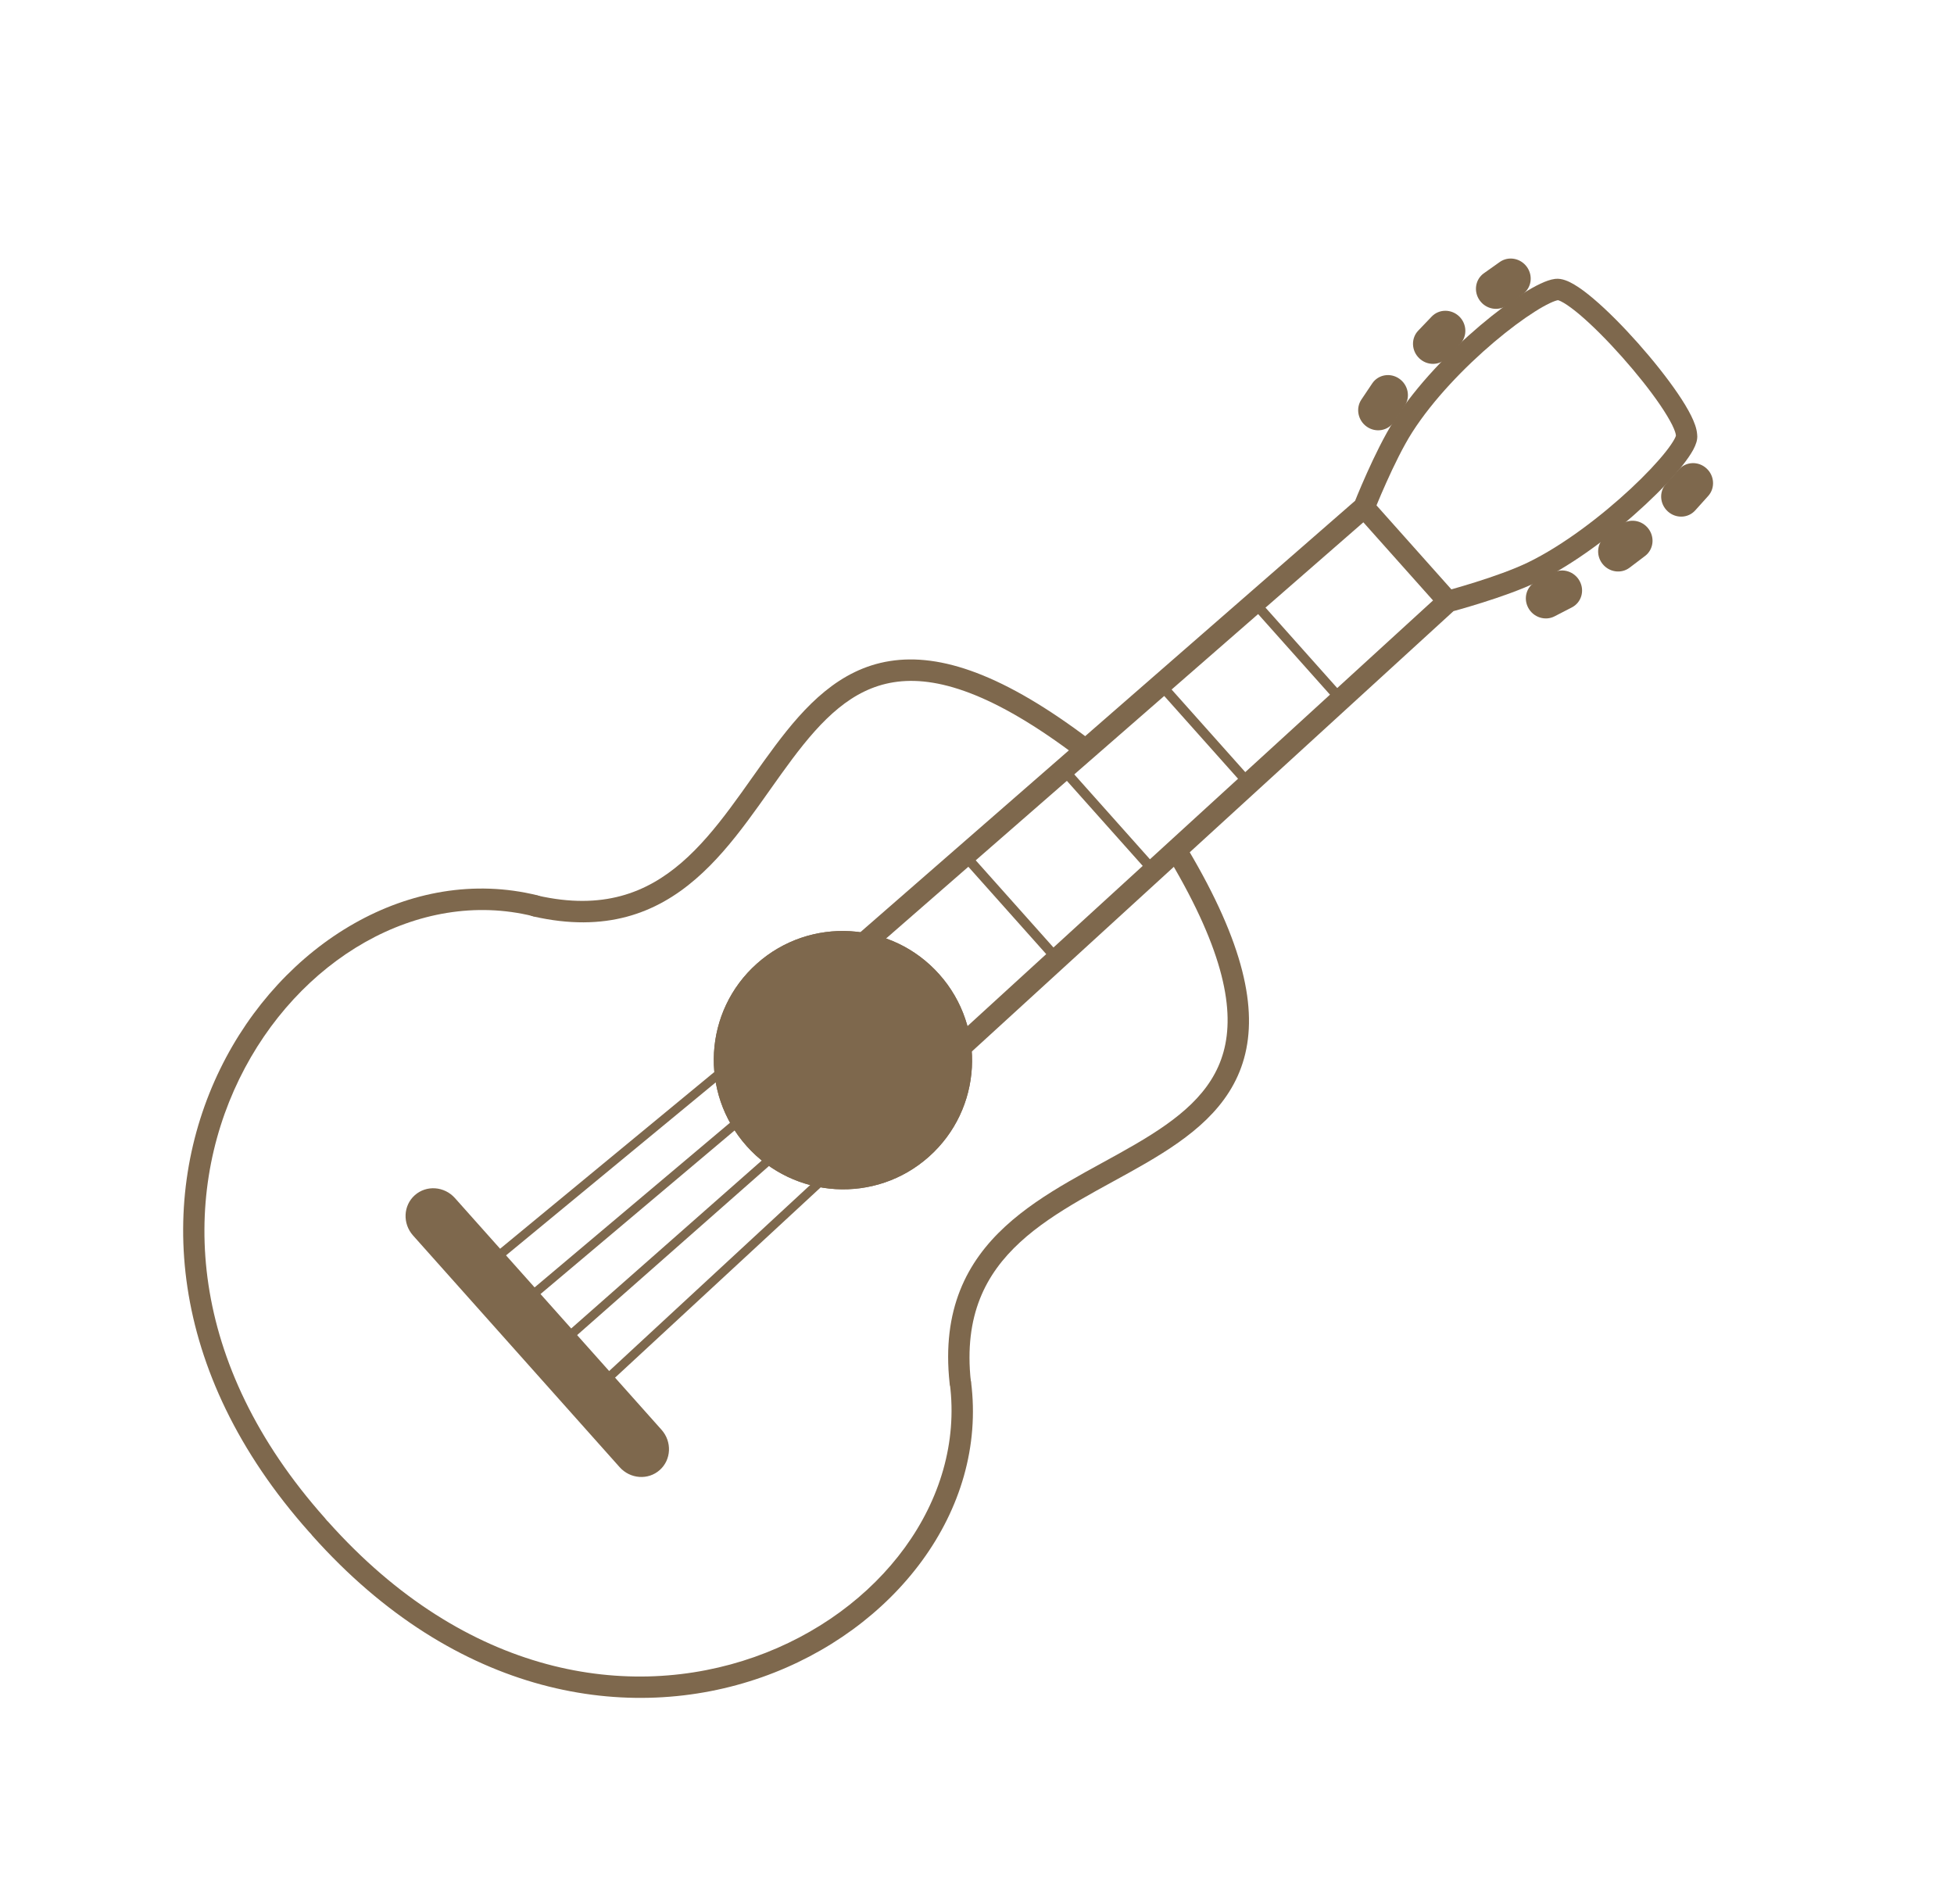
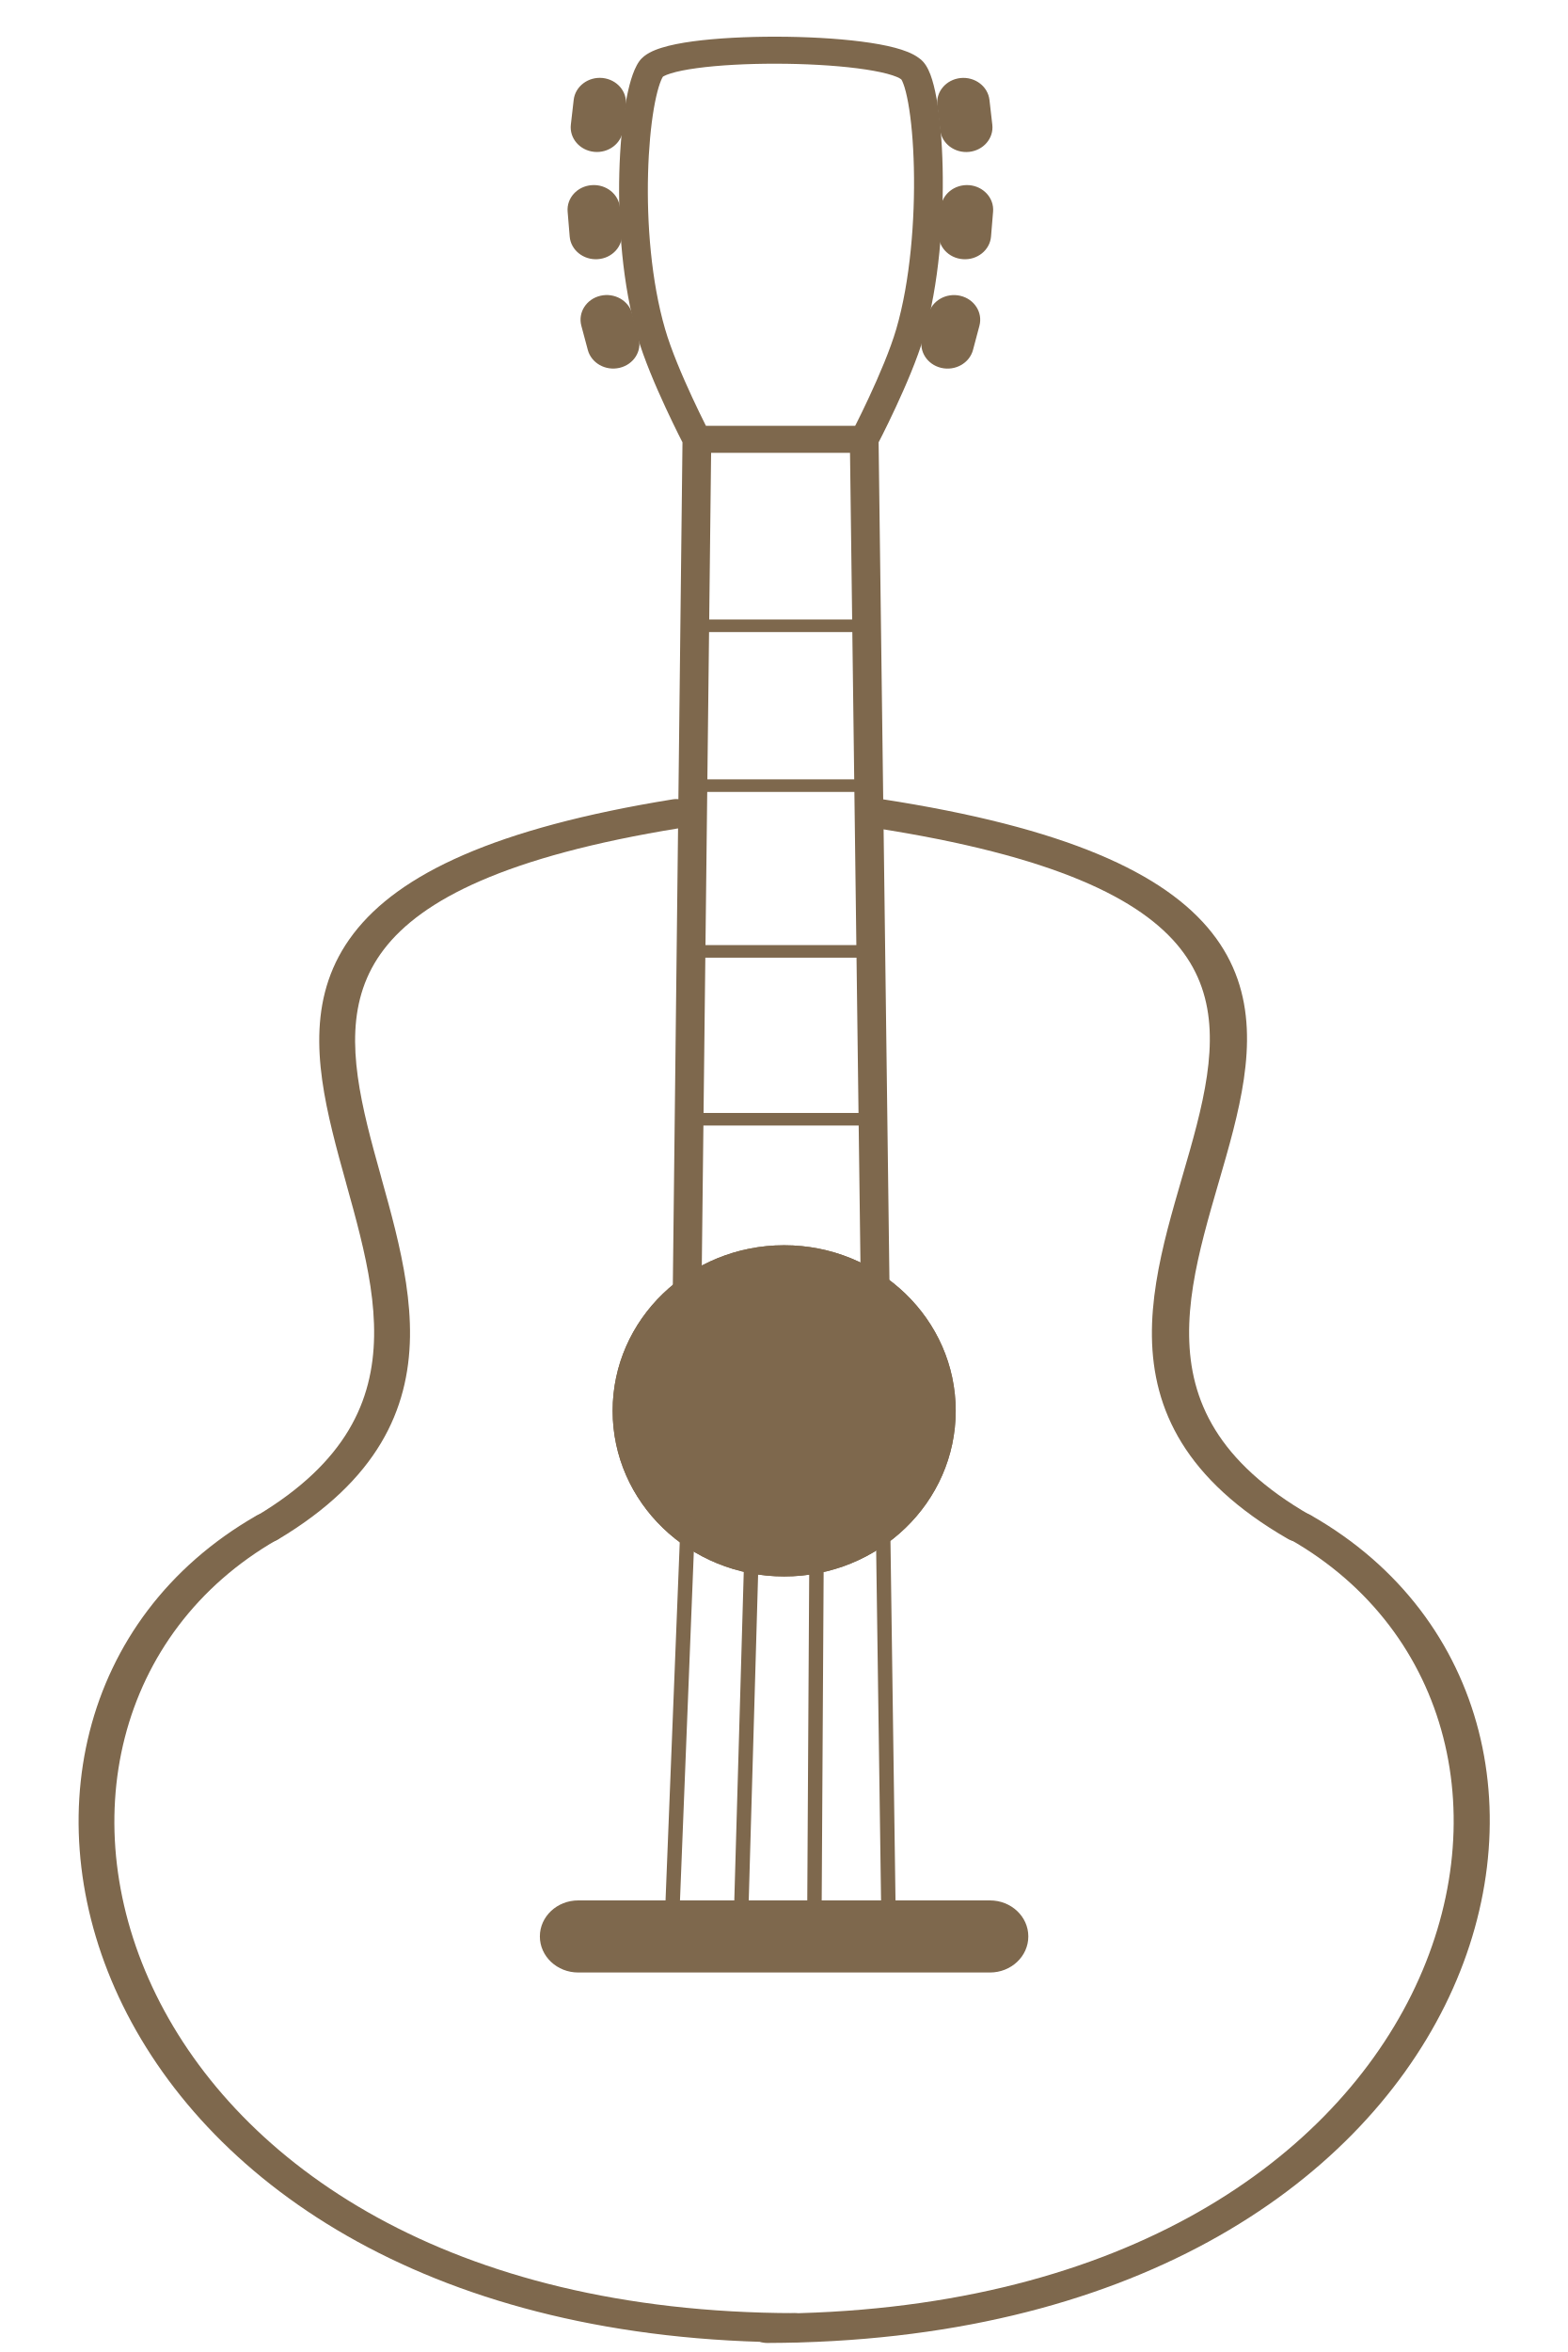
- <svg xmlns="http://www.w3.org/2000/svg" width="77" height="75" viewBox="0 0 77 75" fill="none">
-   <path fill-rule="evenodd" clip-rule="evenodd" d="M46.242 33.317C46.043 33.432 45.979 33.688 46.099 33.891C48.258 37.531 48.66 39.847 48.213 41.456C47.766 43.064 46.437 44.1 44.747 45.087C44.328 45.332 43.894 45.57 43.451 45.813L43.43 45.824C42.995 46.062 42.553 46.305 42.118 46.558C41.234 47.071 40.364 47.638 39.616 48.326C38.097 49.724 37.106 51.608 37.421 54.509C37.446 54.74 37.654 54.913 37.885 54.895C38.116 54.876 38.283 54.673 38.258 54.441C37.974 51.827 38.849 50.192 40.196 48.952C40.88 48.322 41.692 47.791 42.556 47.288C42.983 47.04 43.417 46.802 43.855 46.562L43.872 46.553C44.313 46.311 44.757 46.068 45.187 45.817C46.891 44.821 48.485 43.646 49.025 41.702C49.565 39.758 49.017 37.181 46.82 33.477C46.7 33.275 46.441 33.203 46.242 33.317Z" fill="#7E684D" />
-   <path fill-rule="evenodd" clip-rule="evenodd" d="M37.794 54.07C37.563 54.093 37.4 54.299 37.43 54.53C38.019 59.137 34.673 63.553 29.729 65.296C24.824 67.024 18.386 66.085 12.922 59.956C12.765 59.78 12.498 59.761 12.327 59.912C12.155 60.064 12.143 60.33 12.3 60.506C17.993 66.892 24.795 67.935 30.029 66.09C35.225 64.259 38.918 59.547 38.265 54.447C38.236 54.215 38.025 54.047 37.794 54.07Z" fill="#7E684D" />
-   <path fill-rule="evenodd" clip-rule="evenodd" d="M43.081 29.771C42.944 29.956 42.682 29.991 42.495 29.848C39.124 27.288 36.87 26.623 35.221 26.884C33.572 27.144 32.391 28.347 31.217 29.913C30.926 30.301 30.64 30.705 30.348 31.117L30.334 31.137C30.048 31.541 29.757 31.953 29.456 32.356C28.845 33.176 28.183 33.976 27.413 34.64C25.852 35.989 23.866 36.759 21.02 36.114C20.793 36.063 20.645 35.837 20.69 35.609C20.735 35.382 20.956 35.239 21.183 35.29C23.747 35.871 25.472 35.189 26.858 33.992C27.562 33.384 28.183 32.639 28.78 31.837C29.075 31.442 29.362 31.037 29.649 30.63L29.661 30.614C29.952 30.203 30.244 29.79 30.543 29.392C31.726 27.813 33.076 26.363 35.069 26.049C37.062 25.734 39.559 26.573 42.988 29.178C43.175 29.321 43.217 29.586 43.081 29.771Z" fill="#7E684D" />
-   <path fill-rule="evenodd" clip-rule="evenodd" d="M21.501 35.793C21.451 36.019 21.228 36.158 21.002 36.102C16.492 34.991 11.722 37.81 9.427 42.523C7.149 47.199 7.347 53.701 12.812 59.83C12.969 60.006 12.958 60.273 12.788 60.426C12.617 60.58 12.352 60.561 12.195 60.385C6.501 53.999 6.242 47.123 8.672 42.134C11.084 37.182 16.187 34.051 21.18 35.282C21.406 35.337 21.55 35.566 21.501 35.793Z" fill="#7E684D" />
-   <path fill-rule="evenodd" clip-rule="evenodd" d="M61.679 11.042C61.566 11.003 61.426 10.971 61.279 10.99C61.097 11.012 60.896 11.088 60.698 11.181C60.493 11.278 60.261 11.409 60.014 11.566C59.517 11.881 58.935 12.313 58.333 12.822C57.132 13.838 55.821 15.186 54.94 16.565C54.55 17.175 54.155 17.995 53.861 18.651C53.713 18.981 53.589 19.274 53.501 19.485C53.458 19.59 53.423 19.674 53.4 19.733L33.898 36.738L34.46 37.381L53.725 20.582L56.471 23.661L37.605 40.91L38.181 41.541L57.277 24.082C57.338 24.065 57.426 24.041 57.535 24.01C57.755 23.948 58.06 23.858 58.406 23.749C59.092 23.534 59.953 23.236 60.605 22.919C62.077 22.203 63.655 20.99 64.844 19.881C65.441 19.325 65.949 18.786 66.304 18.337C66.48 18.114 66.627 17.903 66.727 17.717C66.777 17.623 66.82 17.526 66.849 17.429C66.873 17.347 66.895 17.235 66.878 17.114C66.862 16.879 66.76 16.62 66.641 16.38C66.51 16.116 66.329 15.819 66.118 15.509C65.695 14.887 65.132 14.18 64.544 13.518C63.956 12.857 63.335 12.23 62.794 11.772C62.525 11.543 62.265 11.348 62.032 11.211C61.916 11.142 61.797 11.083 61.679 11.042ZM57.193 23.224L54.243 19.915C54.254 19.888 54.266 19.858 54.279 19.827C54.364 19.622 54.485 19.336 54.63 19.014C54.92 18.366 55.295 17.591 55.651 17.034C56.474 15.747 57.721 14.458 58.885 13.473C59.466 12.982 60.018 12.574 60.477 12.283C60.706 12.137 60.907 12.025 61.074 11.946C61.232 11.871 61.336 11.839 61.392 11.829C61.398 11.83 61.409 11.833 61.426 11.838C61.471 11.854 61.536 11.884 61.622 11.935C61.794 12.036 62.011 12.197 62.262 12.409C62.761 12.833 63.353 13.428 63.923 14.07C64.493 14.711 65.032 15.387 65.428 15.97C65.626 16.262 65.783 16.523 65.891 16.738C66.005 16.968 66.038 17.1 66.04 17.151L66.041 17.174C66.033 17.199 66.016 17.241 65.984 17.302C65.916 17.428 65.802 17.597 65.64 17.802C65.318 18.209 64.84 18.718 64.263 19.256C63.106 20.334 61.594 21.491 60.221 22.159C59.626 22.448 58.813 22.731 58.134 22.944C57.797 23.05 57.499 23.137 57.285 23.198C57.252 23.207 57.221 23.216 57.193 23.224Z" fill="#7E684D" />
-   <path d="M29.826 37.974C27.73 39.842 27.549 43.06 29.422 45.16C31.294 47.26 34.512 47.448 36.607 45.579C38.703 43.71 38.884 40.493 37.012 38.393C35.139 36.292 31.922 36.105 29.826 37.974Z" fill="#7E684D" />
-   <path fill-rule="evenodd" clip-rule="evenodd" d="M30.041 44.608C28.497 42.875 28.625 40.188 30.395 38.611C32.164 37.033 34.848 37.212 36.392 38.945C37.937 40.677 37.809 43.364 36.039 44.942C34.27 46.519 31.586 46.34 30.041 44.608ZM29.422 45.16C27.549 43.06 27.73 39.842 29.826 37.974C31.922 36.105 35.139 36.292 37.012 38.393C38.884 40.493 38.703 43.71 36.607 45.579C34.512 47.448 31.294 47.26 29.422 45.16Z" fill="#7E684D" />
-   <path fill-rule="evenodd" clip-rule="evenodd" d="M41.262 37.636L37.736 33.681L38.024 33.424L41.55 37.378L41.262 37.636Z" fill="#7E684D" />
-   <path fill-rule="evenodd" clip-rule="evenodd" d="M45.254 34.372L41.728 30.418L42.017 30.161L45.542 34.115L45.254 34.372Z" fill="#7E684D" />
-   <path fill-rule="evenodd" clip-rule="evenodd" d="M49.098 31.036L45.572 27.082L45.86 26.825L49.386 30.779L49.098 31.036Z" fill="#7E684D" />
-   <path fill-rule="evenodd" clip-rule="evenodd" d="M52.569 27.552L49.043 23.598L49.331 23.341L52.857 27.295L52.569 27.552Z" fill="#7E684D" />
-   <path d="M54.075 15.108C54.308 14.761 54.783 14.676 55.136 14.92V14.92C55.49 15.164 55.587 15.643 55.354 15.991L54.927 16.629C54.694 16.977 54.218 17.061 53.865 16.817V16.817C53.512 16.573 53.414 16.094 53.647 15.746L54.075 15.108Z" fill="#7E684D" />
-   <path d="M61.942 23.935C62.315 23.743 62.453 23.281 62.251 22.902V22.902C62.049 22.523 61.584 22.371 61.212 22.563L60.529 22.915C60.157 23.107 60.019 23.569 60.221 23.948V23.948C60.422 24.327 60.888 24.479 61.26 24.287L61.942 23.935Z" fill="#7E684D" />
-   <path d="M56.417 12.475C56.706 12.173 57.191 12.17 57.501 12.468V12.468C57.81 12.767 57.827 13.254 57.538 13.556L57.008 14.11C56.719 14.412 56.234 14.415 55.925 14.116V14.116C55.615 13.818 55.599 13.331 55.887 13.029L56.417 12.475Z" fill="#7E684D" />
-   <path d="M64.827 21.907C65.16 21.654 65.218 21.173 64.957 20.831V20.831C64.696 20.49 64.214 20.418 63.881 20.67L63.27 21.133C62.937 21.386 62.879 21.867 63.14 22.209V22.209C63.401 22.55 63.883 22.623 64.216 22.37L64.827 21.907Z" fill="#7E684D" />
-   <path d="M59.099 10.325C59.44 10.083 59.919 10.17 60.17 10.519V10.519C60.421 10.868 60.349 11.347 60.008 11.589L59.383 12.033C59.042 12.275 58.562 12.189 58.311 11.84V11.84C58.06 11.491 58.133 11.011 58.473 10.769L59.099 10.325Z" fill="#7E684D" />
-   <path d="M67.315 19.543C67.594 19.232 67.563 18.745 67.245 18.456V18.456C66.927 18.166 66.443 18.184 66.163 18.495L65.651 19.066C65.371 19.377 65.403 19.863 65.721 20.152V20.152C66.039 20.442 66.523 20.424 66.802 20.113L67.315 19.543Z" fill="#7E684D" />
-   <path fill-rule="evenodd" clip-rule="evenodd" d="M16.345 47.099C16.801 46.692 17.51 46.743 17.928 47.212L26.068 56.341C26.486 56.81 26.456 57.52 25.999 57.927C25.543 58.334 24.834 58.283 24.416 57.813L16.276 48.685C15.858 48.215 15.889 47.505 16.345 47.099Z" fill="#7E684D" />
-   <line y1="-0.175" x2="12.063" y2="-0.175" transform="matrix(0.771374 -0.636382 0.638272 0.769811 19.2617 50.0293)" stroke="#7E684D" stroke-width="0.35" />
-   <line y1="-0.175" x2="11.47" y2="-0.175" transform="matrix(0.76463 -0.64447 0.64583 0.763481 20.8496 51.3721)" stroke="#7E684D" stroke-width="0.35" />
-   <line y1="-0.175" x2="11.979" y2="-0.175" transform="matrix(0.750167 -0.661248 0.661521 0.749926 22.1313 53.1494)" stroke="#7E684D" stroke-width="0.35" />
-   <line y1="-0.175" x2="11.741" y2="-0.175" transform="matrix(0.733978 -0.679173 0.678305 0.73478 23.897 54.6025)" stroke="#7E684D" stroke-width="0.35" />
+ <svg xmlns="http://www.w3.org/2000/svg" width="38" height="57" viewBox="0 0 38 57" fill="none">
+   <path fill-rule="evenodd" clip-rule="evenodd" d="M20.831 19.645C20.78 19.838 20.936 20.024 21.18 20.062C25.562 20.737 27.663 21.789 28.609 22.986C29.555 24.183 29.428 25.622 29.008 27.265C28.904 27.672 28.784 28.085 28.661 28.507L28.655 28.527C28.535 28.941 28.413 29.362 28.303 29.784C28.082 30.642 27.911 31.521 27.922 32.391C27.946 34.156 28.723 35.858 31.222 37.297C31.421 37.412 31.704 37.377 31.852 37.218C32.001 37.059 31.96 36.837 31.761 36.722C29.509 35.425 28.844 33.938 28.824 32.373C28.813 31.577 28.97 30.755 29.187 29.916C29.294 29.502 29.414 29.088 29.535 28.672L29.54 28.656C29.662 28.236 29.785 27.813 29.892 27.395C30.315 25.739 30.519 24.05 29.376 22.604C28.233 21.157 25.824 20.051 21.365 19.365C21.122 19.327 20.883 19.453 20.831 19.645Z" fill="#7E684D" />
+   <path fill-rule="evenodd" clip-rule="evenodd" d="M31.161 36.808C31.021 36.969 31.067 37.19 31.264 37.303C35.19 39.538 36.273 44.186 34.214 48.34C32.171 52.46 27.037 56.049 18.602 56.071C18.36 56.071 18.162 56.23 18.16 56.427C18.159 56.623 18.354 56.781 18.596 56.781C27.384 56.758 32.847 52.995 35.027 48.598C37.191 44.233 36.121 39.196 31.773 36.72C31.576 36.608 31.302 36.647 31.161 36.808Z" fill="#7E684D" />
+   <path fill-rule="evenodd" clip-rule="evenodd" d="M16.82 19.651C16.869 19.843 16.718 20.03 16.483 20.068C12.253 20.753 10.223 21.809 9.306 23.007C8.39 24.205 8.508 25.642 8.907 27.283C9.006 27.689 9.121 28.102 9.238 28.522L9.243 28.543C9.358 28.955 9.475 29.376 9.579 29.797C9.789 30.653 9.951 31.531 9.938 32.4C9.909 34.163 9.154 35.866 6.739 37.309C6.546 37.425 6.274 37.39 6.131 37.231C5.988 37.073 6.028 36.851 6.221 36.736C8.397 35.435 9.043 33.948 9.068 32.384C9.081 31.589 8.933 30.768 8.726 29.931C8.624 29.518 8.51 29.105 8.394 28.69L8.39 28.673C8.273 28.254 8.156 27.832 8.055 27.415C7.652 25.761 7.46 24.075 8.568 22.627C9.675 21.18 12.003 20.069 16.306 19.372C16.541 19.334 16.771 19.459 16.82 19.651Z" fill="#7E684D" />
+   <path fill-rule="evenodd" clip-rule="evenodd" d="M6.818 36.82C6.958 36.981 6.912 37.202 6.717 37.314C2.822 39.55 1.745 44.194 3.783 48.343C5.806 52.459 10.894 56.041 19.257 56.058C19.497 56.058 19.693 56.218 19.695 56.413C19.697 56.609 19.503 56.768 19.263 56.767C10.549 56.75 5.135 52.993 2.977 48.601C0.835 44.242 1.899 39.209 6.212 36.733C6.408 36.62 6.679 36.66 6.818 36.82Z" fill="#7E684D" />
+   <path fill-rule="evenodd" clip-rule="evenodd" d="M15.746 1.276C15.66 1.322 15.565 1.388 15.496 1.484C15.411 1.603 15.348 1.762 15.297 1.927C15.245 2.099 15.199 2.304 15.16 2.533C15.082 2.99 15.029 3.56 15.012 4.183C14.979 5.424 15.088 6.905 15.449 8.148C15.609 8.698 15.894 9.362 16.134 9.879C16.255 10.14 16.366 10.367 16.447 10.53C16.487 10.61 16.52 10.675 16.543 10.72L16.309 31.144L17.006 31.151L17.237 10.974L20.604 10.974L20.864 31.151L21.561 31.143L21.297 10.72C21.32 10.675 21.353 10.611 21.394 10.53C21.475 10.368 21.587 10.141 21.708 9.88C21.949 9.363 22.236 8.699 22.397 8.149C22.76 6.905 22.878 5.338 22.849 4.054C22.834 3.411 22.782 2.828 22.701 2.384C22.661 2.162 22.612 1.965 22.553 1.808C22.523 1.73 22.488 1.653 22.444 1.585C22.407 1.528 22.351 1.457 22.268 1.402C22.116 1.289 21.903 1.213 21.692 1.157C21.459 1.095 21.181 1.046 20.877 1.007C20.269 0.929 19.532 0.89 18.81 0.889C18.088 0.888 17.369 0.925 16.796 1.002C16.51 1.041 16.25 1.091 16.04 1.157C15.935 1.189 15.834 1.228 15.746 1.276ZM20.729 10.319L17.111 10.319C17.101 10.298 17.09 10.275 17.078 10.252C16.999 10.093 16.89 9.872 16.773 9.618C16.536 9.106 16.267 8.478 16.122 7.976C15.784 6.815 15.676 5.402 15.709 4.199C15.725 3.599 15.776 3.059 15.848 2.636C15.884 2.425 15.925 2.247 15.967 2.108C16.008 1.975 16.044 1.896 16.069 1.858C16.073 1.855 16.081 1.85 16.093 1.844C16.127 1.825 16.181 1.803 16.259 1.779C16.414 1.73 16.629 1.687 16.895 1.651C17.424 1.579 18.108 1.543 18.809 1.544C19.509 1.545 20.213 1.583 20.783 1.656C21.069 1.693 21.313 1.737 21.503 1.787C21.705 1.841 21.803 1.89 21.835 1.916L21.85 1.928C21.861 1.945 21.877 1.977 21.896 2.028C21.937 2.135 21.977 2.291 22.014 2.494C22.087 2.897 22.138 3.446 22.152 4.069C22.181 5.316 22.064 6.815 21.725 7.975C21.578 8.477 21.308 9.105 21.07 9.617C20.952 9.871 20.843 10.093 20.764 10.251C20.751 10.275 20.74 10.298 20.729 10.319Z" fill="#7E684D" />
+   <path d="M14.85 34.191C14.85 36.408 16.711 38.205 19.008 38.205C21.304 38.205 23.166 36.408 23.166 34.191C23.166 31.975 21.304 30.178 19.008 30.178C16.711 30.178 14.85 31.975 14.85 34.191Z" fill="#7E684D" />
+   <path fill-rule="evenodd" clip-rule="evenodd" d="M19.008 37.55C17.113 37.55 15.547 36.063 15.547 34.191C15.547 32.32 17.113 30.833 19.008 30.833C20.902 30.833 22.469 32.32 22.469 34.191C22.469 36.062 20.902 37.55 19.008 37.55ZM19.008 38.205C16.711 38.205 14.85 36.408 14.85 34.191C14.85 31.975 16.711 30.178 19.008 30.178C21.304 30.178 23.166 31.975 23.166 34.191C23.166 36.408 21.304 38.205 19.008 38.205Z" fill="#7E684D" />
+   <path fill-rule="evenodd" clip-rule="evenodd" d="M20.855 27.277H16.531V26.972H20.855V27.277Z" fill="#7E684D" />
+   <path fill-rule="evenodd" clip-rule="evenodd" d="M21.035 23.209H16.711V22.904H21.035V23.209Z" fill="#7E684D" />
+   <path fill-rule="evenodd" clip-rule="evenodd" d="M21.09 19.192H16.767V18.887H21.09V19.192Z" fill="#7E684D" />
+   <path fill-rule="evenodd" clip-rule="evenodd" d="M20.854 15.318H16.53V15.013H20.854V15.318Z" fill="#7E684D" />
+   <path d="M14.091 7.893C14.006 7.573 14.213 7.248 14.553 7.168V7.168C14.894 7.088 15.239 7.283 15.324 7.603L15.481 8.19C15.566 8.51 15.359 8.834 15.019 8.914V8.914C14.678 8.994 14.333 8.8 14.248 8.48L14.091 7.893Z" fill="#7E684D" />
+   <path d="M23.741 7.894C23.826 7.574 23.619 7.249 23.279 7.169V7.169C22.939 7.089 22.593 7.284 22.508 7.604L22.352 8.191C22.267 8.511 22.474 8.835 22.814 8.915V8.915C23.154 8.995 23.5 8.801 23.585 8.481L23.741 7.894Z" fill="#7E684D" />
+   <path d="M13.759 5.128C13.732 4.799 13.994 4.512 14.344 4.487V4.487C14.694 4.461 15 4.707 15.027 5.036L15.076 5.639C15.103 5.968 14.842 6.256 14.492 6.281V6.281C14.142 6.306 13.836 6.06 13.809 5.732L13.759 5.128Z" fill="#7E684D" />
+   <path d="M24.072 5.129C24.099 4.8 23.837 4.513 23.488 4.487V4.487C23.138 4.462 22.832 4.708 22.805 5.037L22.755 5.64C22.728 5.969 22.99 6.256 23.34 6.281V6.281C23.69 6.307 23.995 6.061 24.022 5.732L24.072 5.129Z" fill="#7E684D" />
+   <path d="M13.906 2.42C13.944 2.092 14.258 1.855 14.606 1.89V1.89C14.955 1.926 15.208 2.22 15.17 2.548L15.101 3.15C15.063 3.478 14.75 3.715 14.401 3.68V3.68C14.052 3.644 13.8 3.35 13.837 3.022L13.906 2.42Z" fill="#7E684D" />
+   <path d="M23.984 2.421C23.946 2.093 23.633 1.856 23.284 1.891V1.891C22.935 1.927 22.683 2.221 22.72 2.549L22.789 3.151C22.827 3.479 23.14 3.716 23.489 3.681V3.681C23.838 3.645 24.091 3.351 24.053 3.023L23.984 2.421Z" fill="#7E684D" />
+   <path fill-rule="evenodd" clip-rule="evenodd" d="M13.086 46.929C13.086 46.447 13.502 46.056 14.015 46.056H23.997C24.51 46.056 24.926 46.447 24.926 46.929C24.926 47.411 24.51 47.803 23.997 47.803H14.015C13.502 47.803 13.086 47.411 13.086 46.929Z" fill="#7E684D" />
+   <line y1="-0.175" x2="9.524" y2="-0.175" transform="matrix(0.0396597 -0.999213 0.999396 0.0347372 16.4551 46.75)" stroke="#7E684D" stroke-width="0.35" />
+   <line y1="-0.175" x2="9.055" y2="-0.175" transform="matrix(0.0287794 -0.999586 0.999682 0.0252051 18.1357 46.5195)" stroke="#7E684D" stroke-width="0.35" />
+   <line y1="-0.175" x2="9.456" y2="-0.175" transform="matrix(0.00588219 -0.999983 0.999987 0.0051511 19.9141 46.6973)" stroke="#7E684D" stroke-width="0.35" />
+   <line x1="21.538" y1="46.522" x2="21.407" y2="37.157" stroke="#7E684D" stroke-width="0.35" />
</svg>
